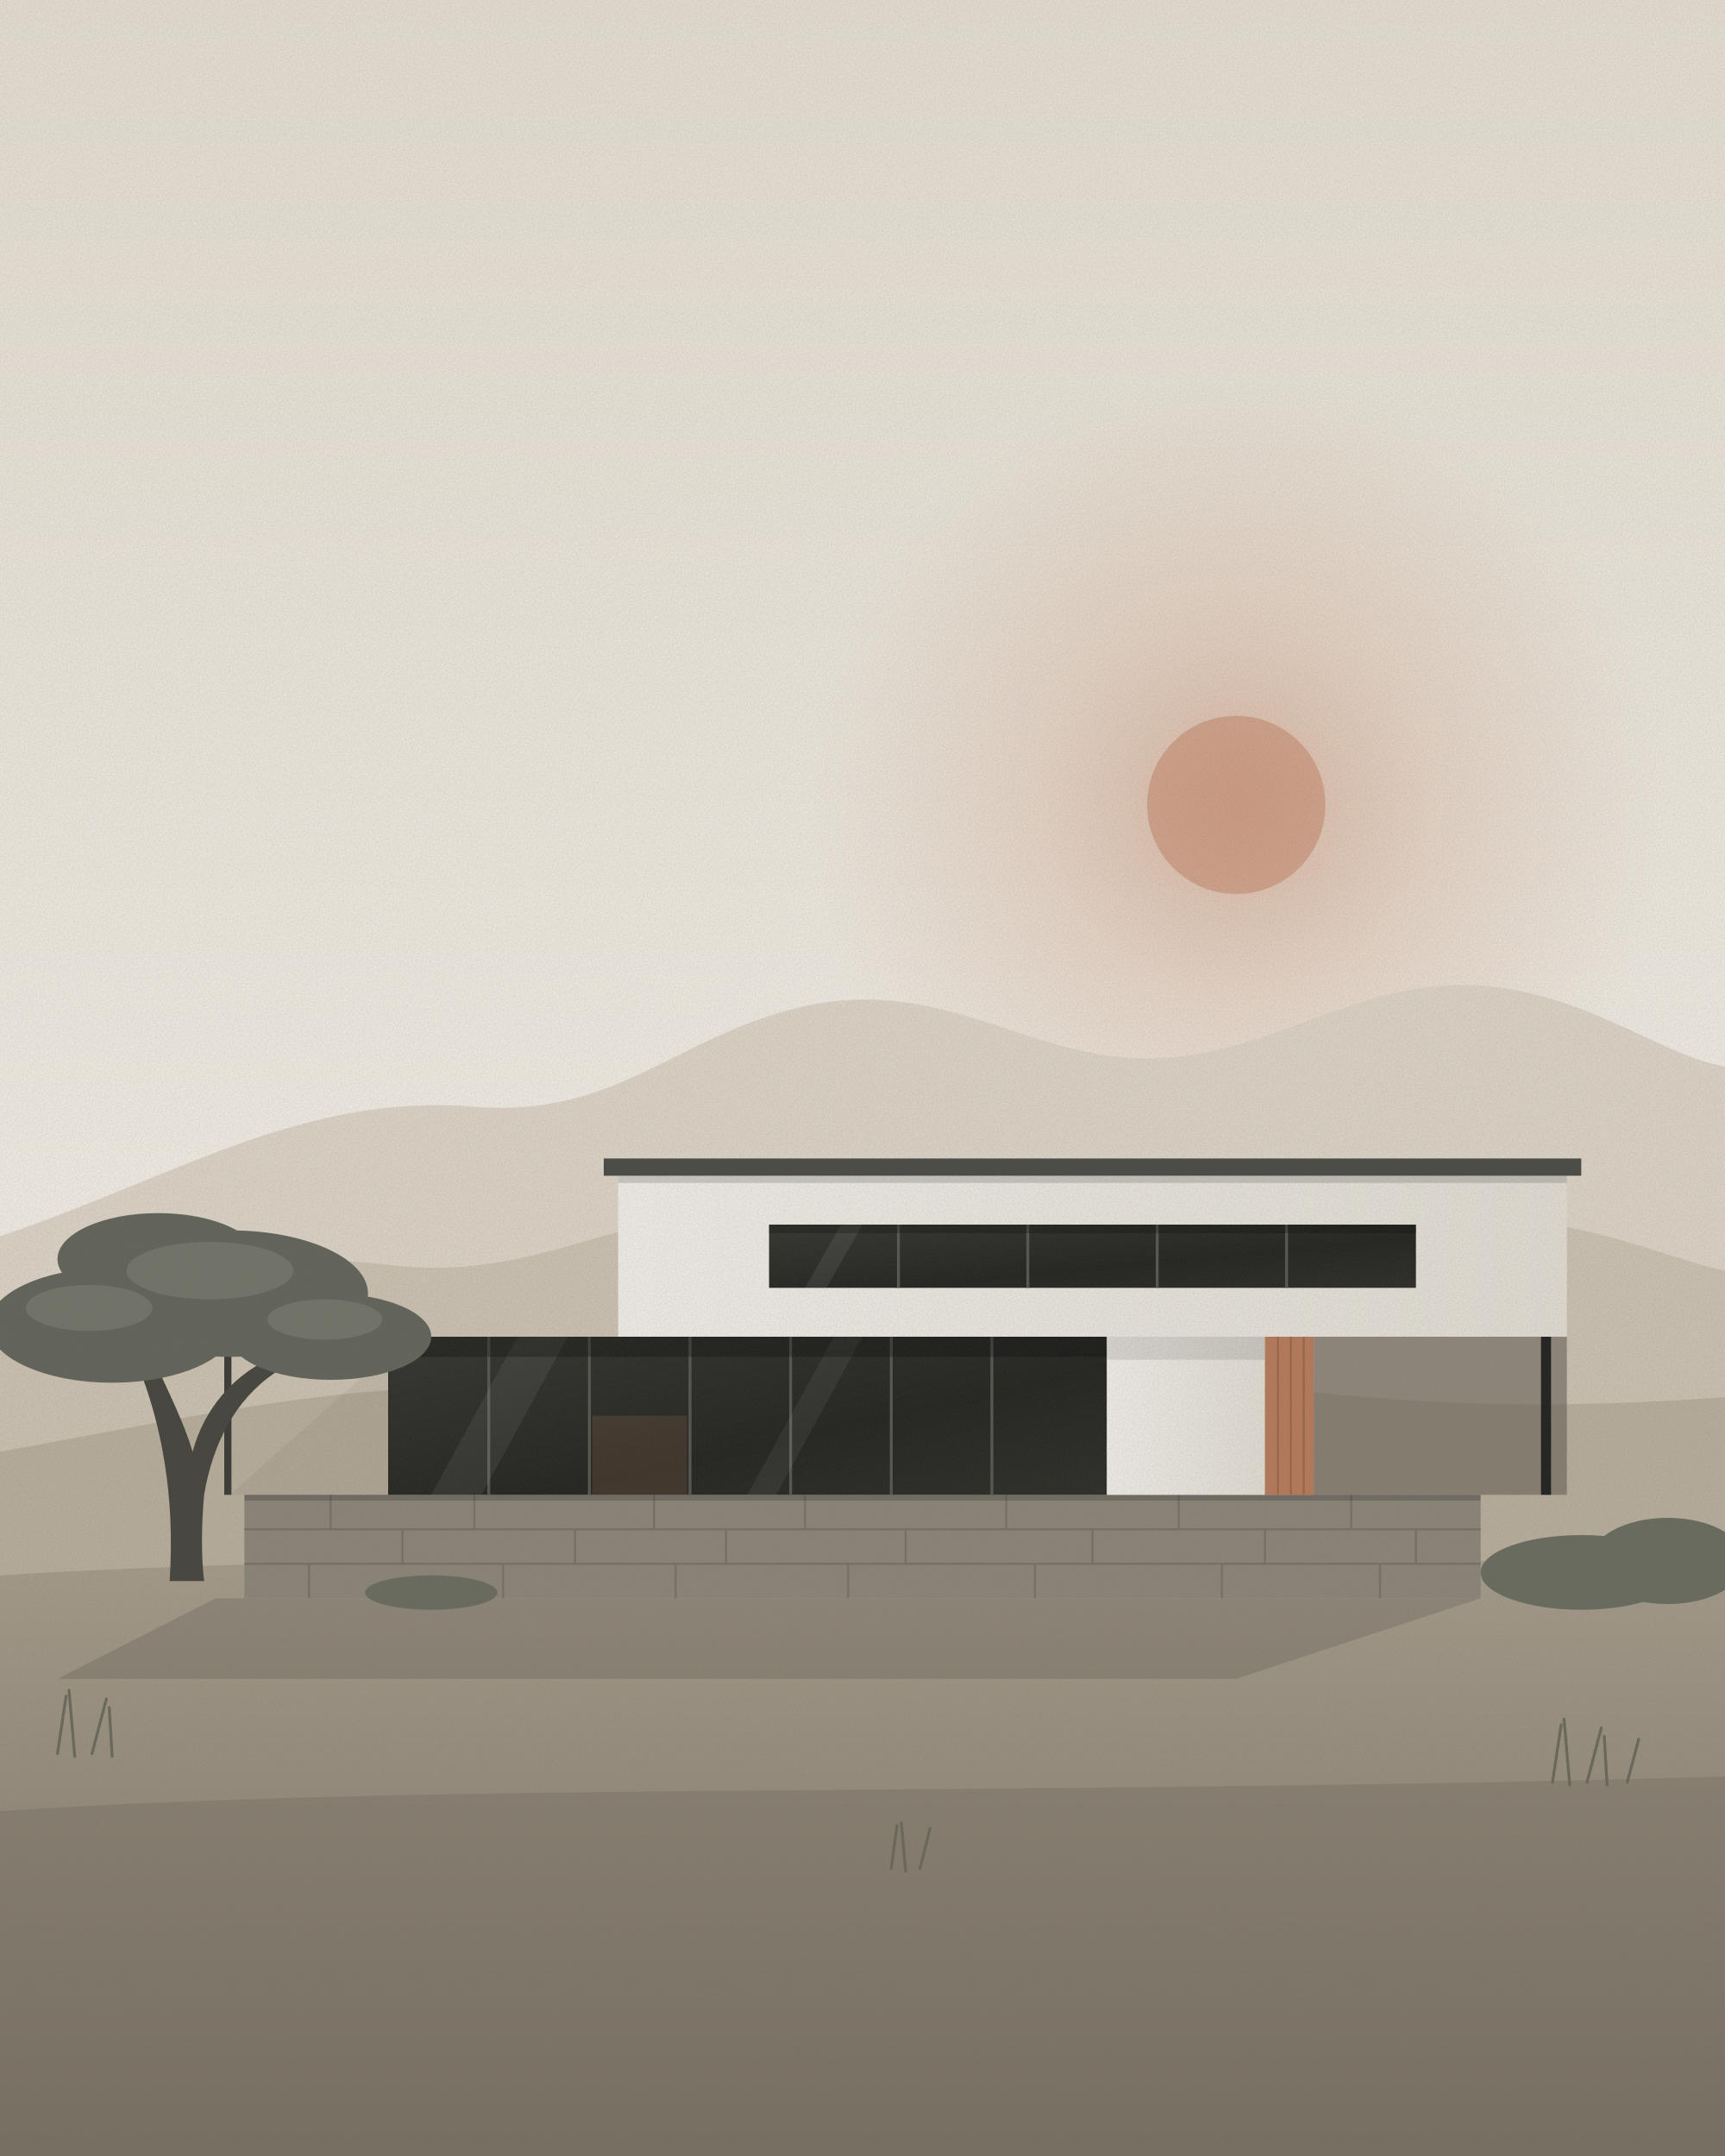
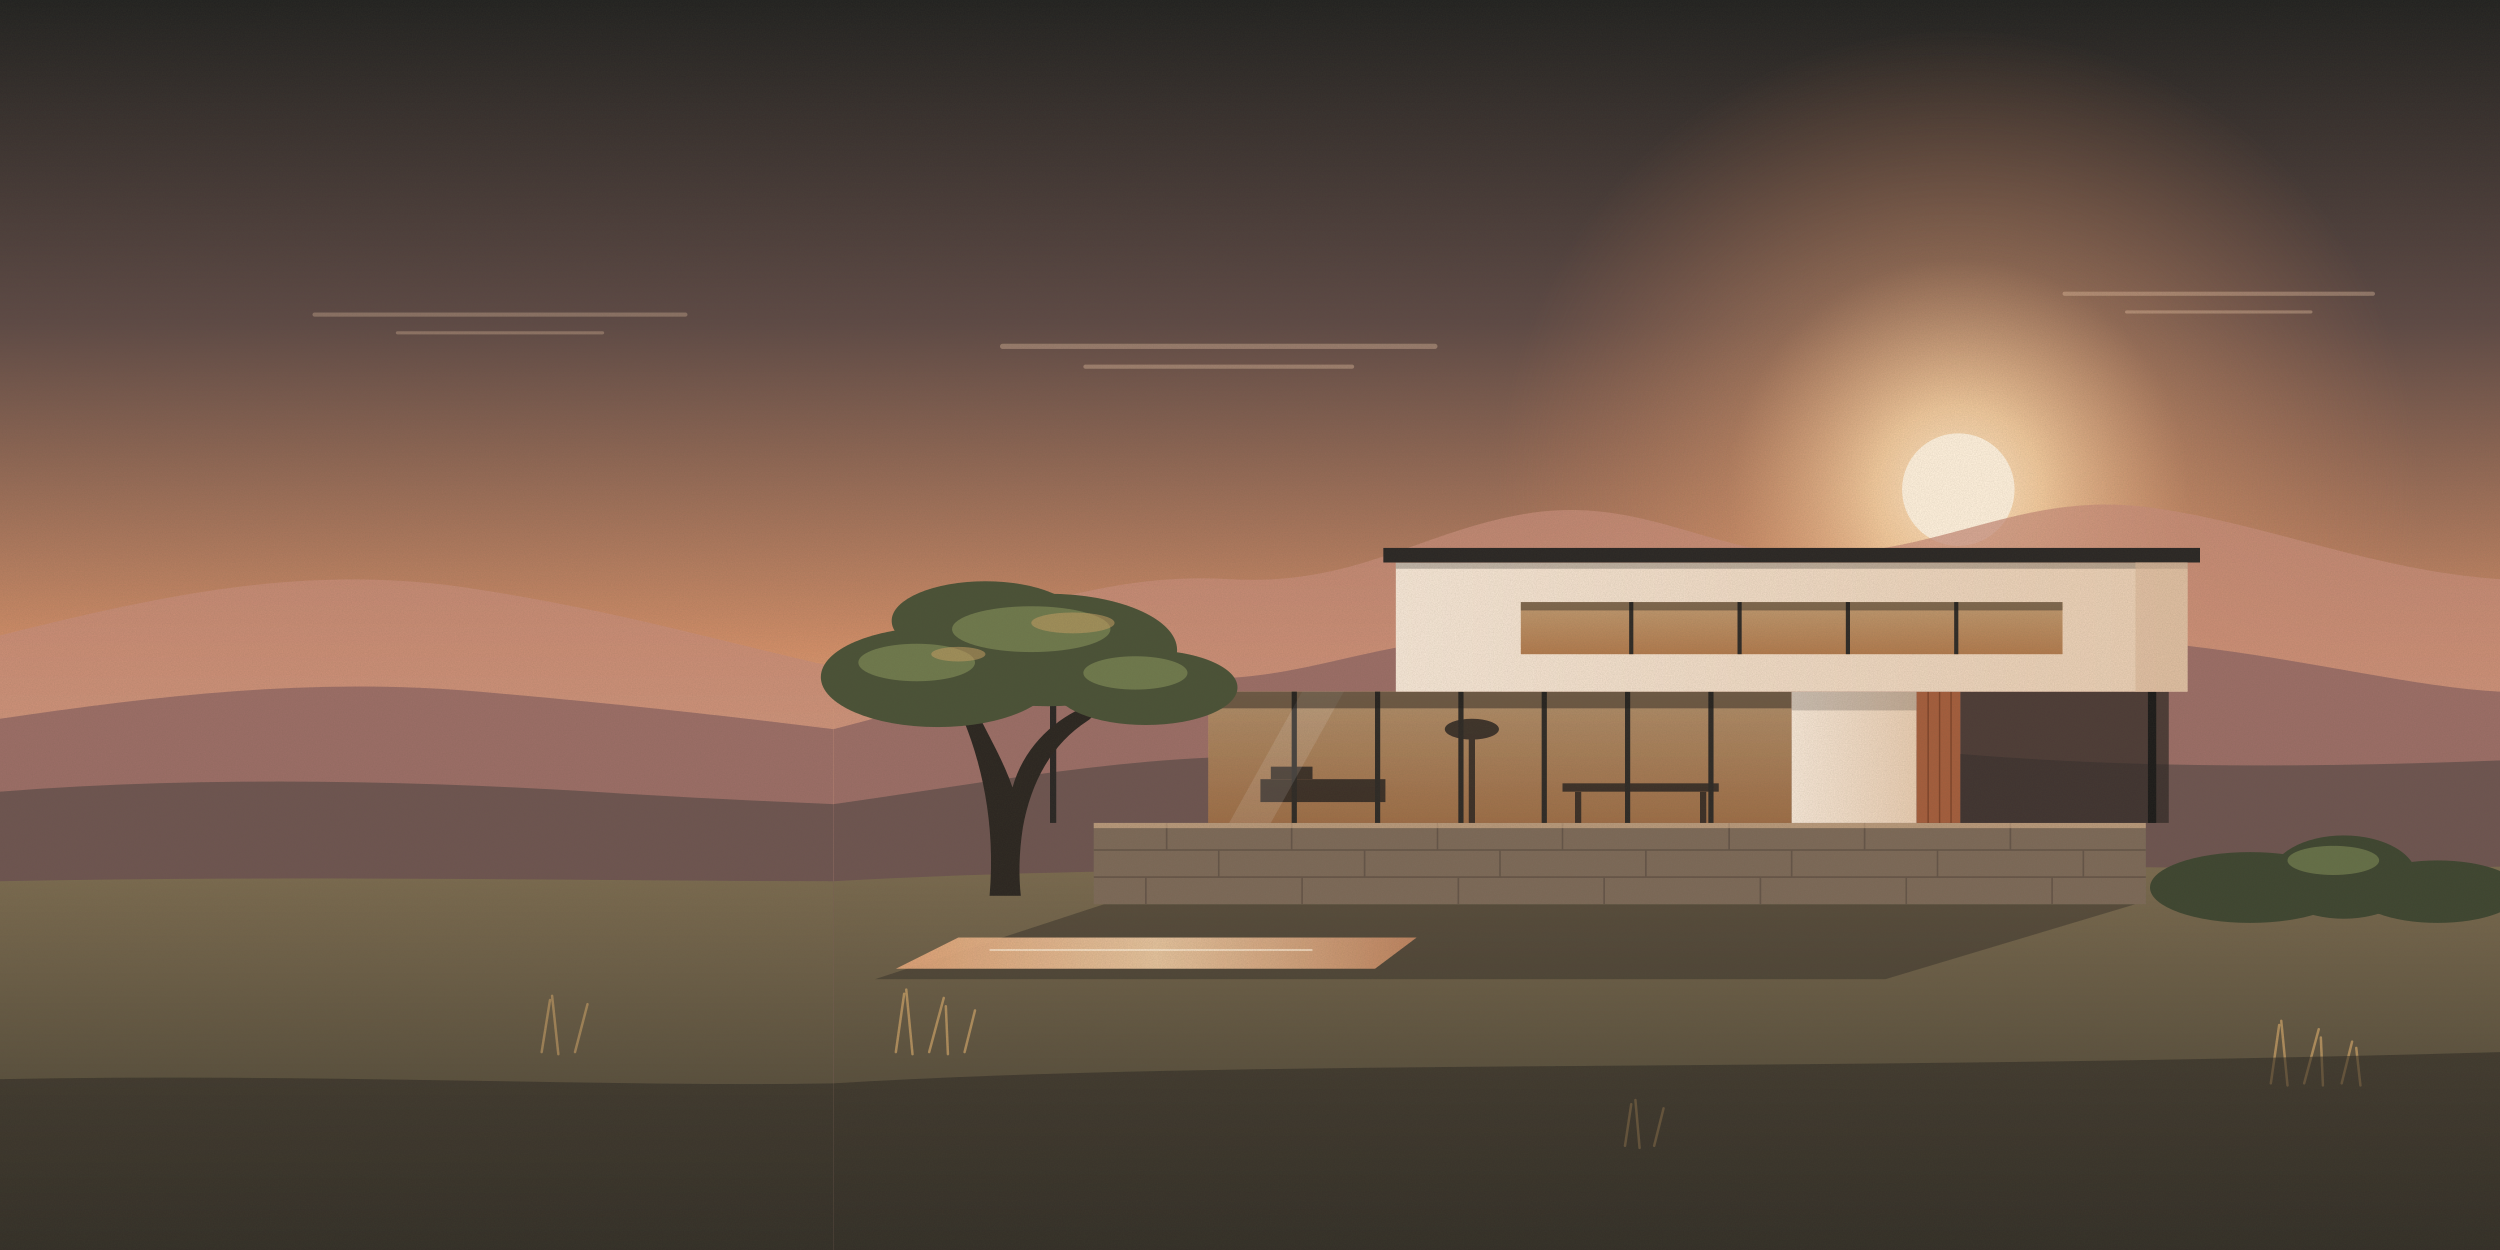
- <svg xmlns="http://www.w3.org/2000/svg" viewBox="0 0 1200 1500" role="img" aria-label="Ilustración de una vivienda contemporánea integrada al paisaje serrano de Córdoba">
+ <svg xmlns="http://www.w3.org/2000/svg" viewBox="0 0 2400 1200" preserveAspectRatio="xMidYMid slice" role="img" aria-label="Ilustración de una vivienda contemporánea integrada al paisaje serrano de Córdoba al atardecer">
  <defs>
    <linearGradient id="sky" x1="0" y1="0" x2="0" y2="1">
-       <stop offset="0" stop-color="#E6DFD3" />
-       <stop offset=".55" stop-color="#F2EDE5" />
-       <stop offset="1" stop-color="#EFE8DD" />
+       <stop offset="0" stop-color="#20211F" />
+       <stop offset=".26" stop-color="#5E4A45" />
+       <stop offset=".52" stop-color="#D38F68" />
+       <stop offset=".68" stop-color="#EDBE93" />
+       <stop offset=".8" stop-color="#F3D5B3" />
    </linearGradient>
    <radialGradient id="sun" cx=".5" cy=".5" r=".5">
-       <stop offset="0" stop-color="#C98E6F" stop-opacity=".55" />
-       <stop offset=".45" stop-color="#C98E6F" stop-opacity=".22" />
-       <stop offset="1" stop-color="#C98E6F" stop-opacity="0" />
+       <stop offset="0" stop-color="#FFE9C9" stop-opacity="1" />
+       <stop offset=".18" stop-color="#FBD3A3" stop-opacity=".9" />
+       <stop offset=".5" stop-color="#F0A774" stop-opacity=".35" />
+       <stop offset="1" stop-color="#E08A5E" stop-opacity="0" />
    </radialGradient>
-     <linearGradient id="glass" x1="0" y1="0" x2="1" y2="1">
-       <stop offset="0" stop-color="#34352F" />
-       <stop offset=".6" stop-color="#22231F" />
-       <stop offset="1" stop-color="#2C2C27" />
+     <linearGradient id="glass" x1="0" y1="0" x2="0" y2="1">
+       <stop offset="0" stop-color="#2A2622" />
+       <stop offset="1" stop-color="#1C1B19" />
+     </linearGradient>
+     <linearGradient id="glow" x1="0" y1="0" x2="0" y2="1">
+       <stop offset="0" stop-color="#F6C48D" />
+       <stop offset="1" stop-color="#E39A5E" />
+     </linearGradient>
+     <linearGradient id="wallW" x1="0" y1="0" x2="1" y2="0">
+       <stop offset="0" stop-color="#F6E7D6" />
+       <stop offset="1" stop-color="#E9CDB1" />
    </linearGradient>
    <linearGradient id="ground" x1="0" y1="0" x2="0" y2="1">
-       <stop offset="0" stop-color="#A69C8B" />
-       <stop offset="1" stop-color="#7C7466" />
+       <stop offset="0" stop-color="#7B6B4F" />
+       <stop offset="1" stop-color="#3E3A2E" />
    </linearGradient>
-     <linearGradient id="wall" x1="0" y1="0" x2="1" y2="0">
-       <stop offset="0" stop-color="#F1EEE8" />
-       <stop offset="1" stop-color="#E2DDD4" />
+     <linearGradient id="pool" x1="0" y1="0" x2="1" y2="0">
+       <stop offset="0" stop-color="#E7A779" />
+       <stop offset=".5" stop-color="#F4CFA6" />
+       <stop offset="1" stop-color="#C98A63" />
    </linearGradient>
    <filter id="grain" x="0" y="0" width="100%" height="100%">
-       <feTurbulence type="fractalNoise" baseFrequency=".85" numOctaves="2" stitchTiles="stitch" />
-       <feColorMatrix values="0 0 0 0 .13  0 0 0 0 .13  0 0 0 0 .12  0 0 0 .55 0" />
+       <feTurbulence type="fractalNoise" baseFrequency=".8" numOctaves="2" stitchTiles="stitch" />
+       <feColorMatrix values="0 0 0 0 .1  0 0 0 0 .08  0 0 0 0 .06  0 0 0 .5 0" />
+     </filter>
+     <filter id="blur">
+       <feGaussianBlur stdDeviation="6" />
    </filter>
  </defs>
-   <rect width="1200" height="1500" fill="url(#sky)" />
-   <circle cx="860" cy="560" r="300" fill="url(#sun)" />
-   <circle cx="860" cy="560" r="62" fill="#C4876A" opacity=".55" />
-   <path d="M0 860 C120 820 210 760 330 770 C430 778 470 720 560 700 C660 678 720 742 810 736 C900 730 960 668 1060 690 C1120 703 1160 735 1200 742 L1200 1500 L0 1500Z" fill="#DDD4C7" />
-   <path d="M0 930 C90 900 170 868 270 880 C370 892 420 846 520 842 C640 838 690 890 800 884 C900 878 980 836 1080 852 C1130 860 1170 878 1200 884 L1200 1500 L0 1500Z" fill="#CDC2B2" />
-   <path d="M0 1010 C140 985 260 955 400 968 C520 979 600 950 720 952 C860 954 960 990 1200 972 L1200 1500 L0 1500Z" fill="#B9AE9C" />
-   <path d="M0 1096 C260 1080 520 1088 760 1084 C940 1081 1080 1090 1200 1086 L1200 1500 L0 1500Z" fill="url(#ground)" />
-   <path d="M150 1112 L1030 1112 L860 1168 L40 1168Z" fill="#20211F" opacity=".16" />
-   <rect x="170" y="1040" width="860" height="72" fill="#8C8478" />
-   <g stroke="#6F685E" stroke-width="1.4" opacity=".7">
-     <path d="M170 1064 H1030 M170 1088 H1030" />
-     <path d="M230 1040 V1064 M330 1040 V1064 M455 1040 V1064 M560 1040 V1064 M700 1040 V1064 M820 1040 V1064 M940 1040 V1064" />
-     <path d="M280 1064 V1088 M400 1064 V1088 M505 1064 V1088 M630 1064 V1088 M760 1064 V1088 M880 1064 V1088 M985 1064 V1088" />
-     <path d="M215 1088 V1112 M350 1088 V1112 M470 1088 V1112 M590 1088 V1112 M720 1088 V1112 M850 1088 V1112 M960 1088 V1112" />
+   <rect width="2400" height="1200" fill="url(#sky)" />
+   <path d="M0 610 C160 570 300 540 460 566 C600 588 700 618 800 640 L800 1200 L0 1200Z" fill="#C88E7A" opacity=".75" />
+   <path d="M0 690 C150 668 300 650 460 664 C600 676 720 690 800 700 L800 1200 L0 1200Z" fill="#9C6E66" />
+   <path d="M0 760 C200 744 420 750 600 762 C700 768 760 770 800 772 L800 1200 L0 1200Z" fill="#6E5550" />
+   <path d="M0 846 C300 840 600 846 800 846 L800 1200 L0 1200Z" fill="url(#ground)" />
+   <path d="M0 1036 C300 1030 600 1044 800 1040 L800 1200 L0 1200Z" fill="#2A2721" opacity=".55" />
+   <g stroke="#C9A065" stroke-width="2.4" stroke-linecap="round" opacity=".6">
+     <path d="M520 1010 l8 -50 M536 1012 l-6 -56 M552 1010 l12 -46" />
  </g>
-   <rect x="170" y="1040" width="860" height="4" fill="#20211F" opacity=".25" />
-   <rect x="270" y="930" width="500" height="110" fill="url(#glass)" />
-   <g stroke="#55564F" stroke-width="2">
-     <path d="M340 930 V1040 M410 930 V1040 M480 930 V1040 M550 930 V1040 M620 930 V1040 M690 930 V1040" />
+   <g fill="#F7D2AE" opacity=".3">
+     <rect x="300" y="300" width="360" height="4" rx="2" />
+     <rect x="380" y="318" width="200" height="3" rx="1.5" />
  </g>
-   <path d="M300 1040 L360 930 L395 930 L335 1040Z" fill="#FFFFFF" opacity=".07" />
-   <path d="M520 1040 L580 930 L600 930 L540 1040Z" fill="#FFFFFF" opacity=".06" />
-   <rect x="412" y="985" width="66" height="55" fill="#B77A5B" opacity=".18" />
-   <rect x="270" y="930" width="500" height="14" fill="#000" opacity=".28" />
-   <rect x="770" y="930" width="110" height="110" fill="url(#wall)" />
-   <rect x="770" y="930" width="110" height="16" fill="#20211F" opacity=".12" />
-   <rect x="880" y="930" width="34" height="110" fill="#B77A5B" />
-   <g stroke="#9A6247" stroke-width="1.2">
-     <path d="M889 930 V1040 M898 930 V1040 M907 930 V1040" />
+   <g transform="translate(800 0)">
+     <circle cx="1080" cy="470" r="440" fill="url(#sun)" />
+     <circle cx="1080" cy="470" r="54" fill="#FFF1DC" />
+     <g fill="#F7D2AE" opacity=".35">
+       <rect x="160" y="330" width="420" height="5" rx="2.5" />
+       <rect x="240" y="350" width="260" height="4" rx="2" />
+       <rect x="1180" y="280" width="300" height="4" rx="2" />
+       <rect x="1240" y="298" width="180" height="3" rx="1.5" />
+     </g>
+     <path d="M0 640 C140 600 250 548 380 556 C500 563 560 512 660 494 C780 472 850 540 960 532 C1080 524 1150 470 1270 488 C1380 504 1480 548 1600 556 L1600 1200 L0 1200Z" fill="#C88E7A" opacity=".75" />
+     <path d="M0 700 C110 672 200 640 320 650 C440 660 500 618 620 612 C760 606 830 660 960 652 C1080 644 1170 604 1300 620 C1420 634 1520 660 1600 664 L1600 1200 L0 1200Z" fill="#9C6E66" />
+     <path d="M0 772 C170 748 320 718 480 728 C620 737 720 706 860 708 C1020 710 1140 748 1600 730 L1600 1200 L0 1200Z" fill="#6E5550" />
+     <path d="M0 846 C320 828 640 838 940 832 C1180 828 1380 838 1600 832 L1600 1200 L0 1200Z" fill="url(#ground)" />
+     <path d="M260 868 L1250 868 L1010 940 L40 940Z" fill="#1C1B19" opacity=".35" />
+     <rect x="250" y="790" width="1010" height="78" fill="#7D6A58" />
+     <g stroke="#5F5043" stroke-width="1.6" opacity=".8">
+       <path d="M250 816 H1260 M250 842 H1260" />
+       <path d="M320 790 V816 M440 790 V816 M580 790 V816 M700 790 V816 M860 790 V816 M990 790 V816 M1130 790 V816" />
+       <path d="M370 816 V842 M510 816 V842 M640 816 V842 M780 816 V842 M920 816 V842 M1060 816 V842 M1200 816 V842" />
+       <path d="M300 842 V868 M450 842 V868 M600 842 V868 M740 842 V868 M890 842 V868 M1030 842 V868 M1170 842 V868" />
+     </g>
+     <rect x="250" y="790" width="1010" height="5" fill="#F3C79C" opacity=".5" />
+     <path d="M120 900 L560 900 L520 930 L60 930Z" fill="url(#pool)" opacity=".9" />
+     <path d="M150 912 H460" stroke="#FFF1DC" stroke-width="2" opacity=".6" />
+     <rect x="360" y="664" width="560" height="126" fill="url(#glow)" />
+     <rect x="360" y="664" width="560" height="126" fill="url(#glass)" opacity=".35" />
+     <g fill="#2A2420" opacity=".85">
+       <rect x="410" y="748" width="120" height="22" />
+       <rect x="420" y="736" width="40" height="12" />
+       <rect x="610" y="700" width="6" height="90" />
+       <ellipse cx="613" cy="700" rx="26" ry="10" />
+       <rect x="700" y="752" width="150" height="8" />
+       <rect x="712" y="760" width="6" height="30" />
+       <rect x="832" y="760" width="6" height="30" />
+     </g>
+     <g fill="#2E2A25">
+       <rect x="440" y="664" width="5" height="126" />
+       <rect x="520" y="664" width="5" height="126" />
+       <rect x="600" y="664" width="5" height="126" />
+       <rect x="680" y="664" width="5" height="126" />
+       <rect x="760" y="664" width="5" height="126" />
+       <rect x="840" y="664" width="5" height="126" />
+     </g>
+     <path d="M380 790 L450 664 L490 664 L420 790Z" fill="#fff" opacity=".12" />
+     <rect x="360" y="664" width="560" height="16" fill="#1C1B19" opacity=".45" />
+     <rect x="920" y="664" width="120" height="126" fill="url(#wallW)" />
+     <rect x="920" y="664" width="120" height="18" fill="#1C1B19" opacity=".2" />
+     <rect x="1040" y="664" width="42" height="126" fill="#A55E3C" />
+     <g stroke="#7E4429" stroke-width="1.4">
+       <path d="M1051 664 V790 M1062 664 V790 M1073 664 V790" />
+     </g>
+     <rect x="1082" y="664" width="200" height="126" fill="#2C2622" opacity=".7" />
+     <rect x="1262" y="664" width="8" height="126" fill="#1C1B19" />
+     <rect x="540" y="540" width="760" height="124" fill="url(#wallW)" />
+     <rect x="660" y="578" width="520" height="50" fill="url(#glow)" />
+     <rect x="660" y="578" width="520" height="50" fill="#1C1B19" opacity=".25" />
+     <g fill="#2E2A25">
+       <rect x="764" y="578" width="4" height="50" />
+       <rect x="868" y="578" width="4" height="50" />
+       <rect x="972" y="578" width="4" height="50" />
+       <rect x="1076" y="578" width="4" height="50" />
+     </g>
+     <rect x="660" y="578" width="520" height="8" fill="#1C1B19" opacity=".4" />
+     <rect x="528" y="526" width="784" height="14" fill="#2A2724" />
+     <rect x="540" y="540" width="760" height="6" fill="#1C1B19" opacity=".25" />
+     <rect x="1250" y="540" width="50" height="124" fill="#D9B596" opacity=".6" />
+     <g fill="#2A2724">
+       <rect x="200" y="656" width="162" height="8" />
+       <rect x="208" y="664" width="6" height="126" />
+     </g>
+     <g stroke="#2A2724" stroke-width="4">
+       <path d="M222 656 V644 M246 656 V644 M270 656 V644 M294 656 V644 M318 656 V644 M342 656 V644" />
+     </g>
+     <rect x="200" y="640" width="162" height="5" fill="#2A2724" />
+     <path d="M150 860 C156 790 142 730 122 684 C114 666 126 660 134 676 C150 708 164 732 172 756 C182 720 208 694 238 680 C250 674 254 686 244 692 C210 714 190 750 182 794 C178 820 178 842 180 860Z" fill="#2B2620" />
+     <g fill="#4A5236">
+       <ellipse cx="100" cy="650" rx="112" ry="48" />
+       <ellipse cx="206" cy="624" rx="124" ry="54" />
+       <ellipse cx="300" cy="660" rx="88" ry="36" />
+       <ellipse cx="146" cy="596" rx="90" ry="38" />
+     </g>
+     <g fill="#6F7A4C">
+       <ellipse cx="190" cy="604" rx="76" ry="22" />
+       <ellipse cx="80" cy="636" rx="56" ry="18" />
+       <ellipse cx="290" cy="646" rx="50" ry="16" />
+     </g>
+     <g fill="#C9A065" opacity=".55">
+       <ellipse cx="230" cy="598" rx="40" ry="10" />
+       <ellipse cx="120" cy="628" rx="26" ry="7" />
+     </g>
+     <g fill="#3E4630">
+       <ellipse cx="1360" cy="852" rx="96" ry="34" />
+       <ellipse cx="1450" cy="842" rx="70" ry="40" />
+       <ellipse cx="1540" cy="856" rx="80" ry="30" />
+     </g>
+     <g fill="#6F7A4C" opacity=".8">
+       <ellipse cx="1440" cy="826" rx="44" ry="14" />
+     </g>
+     <g stroke="#C9A065" stroke-width="2.4" stroke-linecap="round" opacity=".75">
+       <path d="M60 1010 l8 -56 M76 1012 l-6 -62 M92 1010 l14 -52 M110 1012 l-2 -46 M126 1010 l10 -40" />
+       <path d="M1380 1040 l8 -56 M1396 1042 l-6 -62 M1412 1040 l14 -52 M1430 1042 l-2 -46 M1448 1040 l10 -40 M1466 1042 l-4 -36" />
+       <path d="M760 1100 l6 -40 M774 1102 l-4 -46 M788 1100 l9 -36" />
+     </g>
+     <path d="M0 1040 C400 1016 900 1030 1600 1010 L1600 1200 L0 1200Z" fill="#2A2721" opacity=".55" />
  </g>
-   <rect x="914" y="930" width="176" height="110" fill="#5E584F" opacity=".55" />
-   <rect x="1072" y="930" width="7" height="110" fill="#20211F" />
-   <rect x="430" y="818" width="660" height="112" fill="url(#wall)" />
-   <rect x="535" y="852" width="450" height="44" fill="url(#glass)" />
-   <g stroke="#55564F" stroke-width="2">
-     <path d="M625 852 V896 M715 852 V896 M805 852 V896 M895 852 V896" />
-   </g>
-   <path d="M560 896 L585 852 L600 852 L575 896Z" fill="#fff" opacity=".08" />
-   <rect x="535" y="852" width="450" height="6" fill="#000" opacity=".25" />
-   <rect x="420" y="806" width="680" height="12" fill="#4A4A45" />
-   <rect x="430" y="818" width="660" height="5" fill="#20211F" opacity=".18" />
-   <g fill="#3A3A36">
-     <rect x="150" y="924" width="122" height="7" />
-     <rect x="156" y="931" width="5" height="109" />
-   </g>
-   <g stroke="#3A3A36" stroke-width="3">
-     <path d="M168 924 V914 M186 924 V914 M204 924 V914 M222 924 V914 M240 924 V914 M258 924 V914" />
-   </g>
-   <rect x="150" y="910" width="122" height="4" fill="#3A3A36" />
-   <path d="M160 1040 L272 940 L272 1040Z" fill="#20211F" opacity=".06" />
-   <path d="M118 1100 C122 1040 112 990 96 950 C90 934 100 930 106 944 C118 970 128 990 134 1010 C142 980 162 958 186 946 C196 941 198 950 190 956 C164 974 148 1004 142 1040 C140 1062 140 1084 142 1100Z" fill="#45443D" />
-   <g fill="#62645A">
-     <ellipse cx="78" cy="922" rx="86" ry="40" />
-     <ellipse cx="160" cy="900" rx="96" ry="44" />
-     <ellipse cx="230" cy="930" rx="70" ry="30" />
-     <ellipse cx="110" cy="876" rx="70" ry="32" />
-   </g>
-   <g fill="#73766A" opacity=".9">
-     <ellipse cx="146" cy="884" rx="58" ry="20" />
-     <ellipse cx="62" cy="910" rx="44" ry="16" />
-     <ellipse cx="226" cy="918" rx="40" ry="14" />
-   </g>
-   <g fill="#6A6B5F">
-     <ellipse cx="1100" cy="1094" rx="70" ry="26" />
-     <ellipse cx="1160" cy="1086" rx="54" ry="30" />
-     <ellipse cx="300" cy="1108" rx="46" ry="12" />
-   </g>
-   <g stroke="#5E5F53" stroke-width="2" stroke-linecap="round" opacity=".8">
-     <path d="M40 1220 l6 -40 M52 1222 l-4 -46 M64 1220 l10 -38 M78 1222 l-2 -34" />
-     <path d="M1080 1240 l6 -40 M1092 1242 l-4 -46 M1104 1240 l10 -38 M1118 1242 l-2 -34 M1132 1240 l8 -30" />
-     <path d="M620 1300 l4 -30 M630 1302 l-3 -34 M640 1300 l7 -28" />
-   </g>
-   <path d="M0 1260 C300 1240 700 1250 1200 1236 L1200 1500 L0 1500Z" fill="#6F685C" opacity=".35" />
-   <rect width="1200" height="1500" filter="url(#grain)" opacity=".32" />
+   <rect width="2400" height="1200" filter="url(#grain)" opacity=".28" />
</svg>
